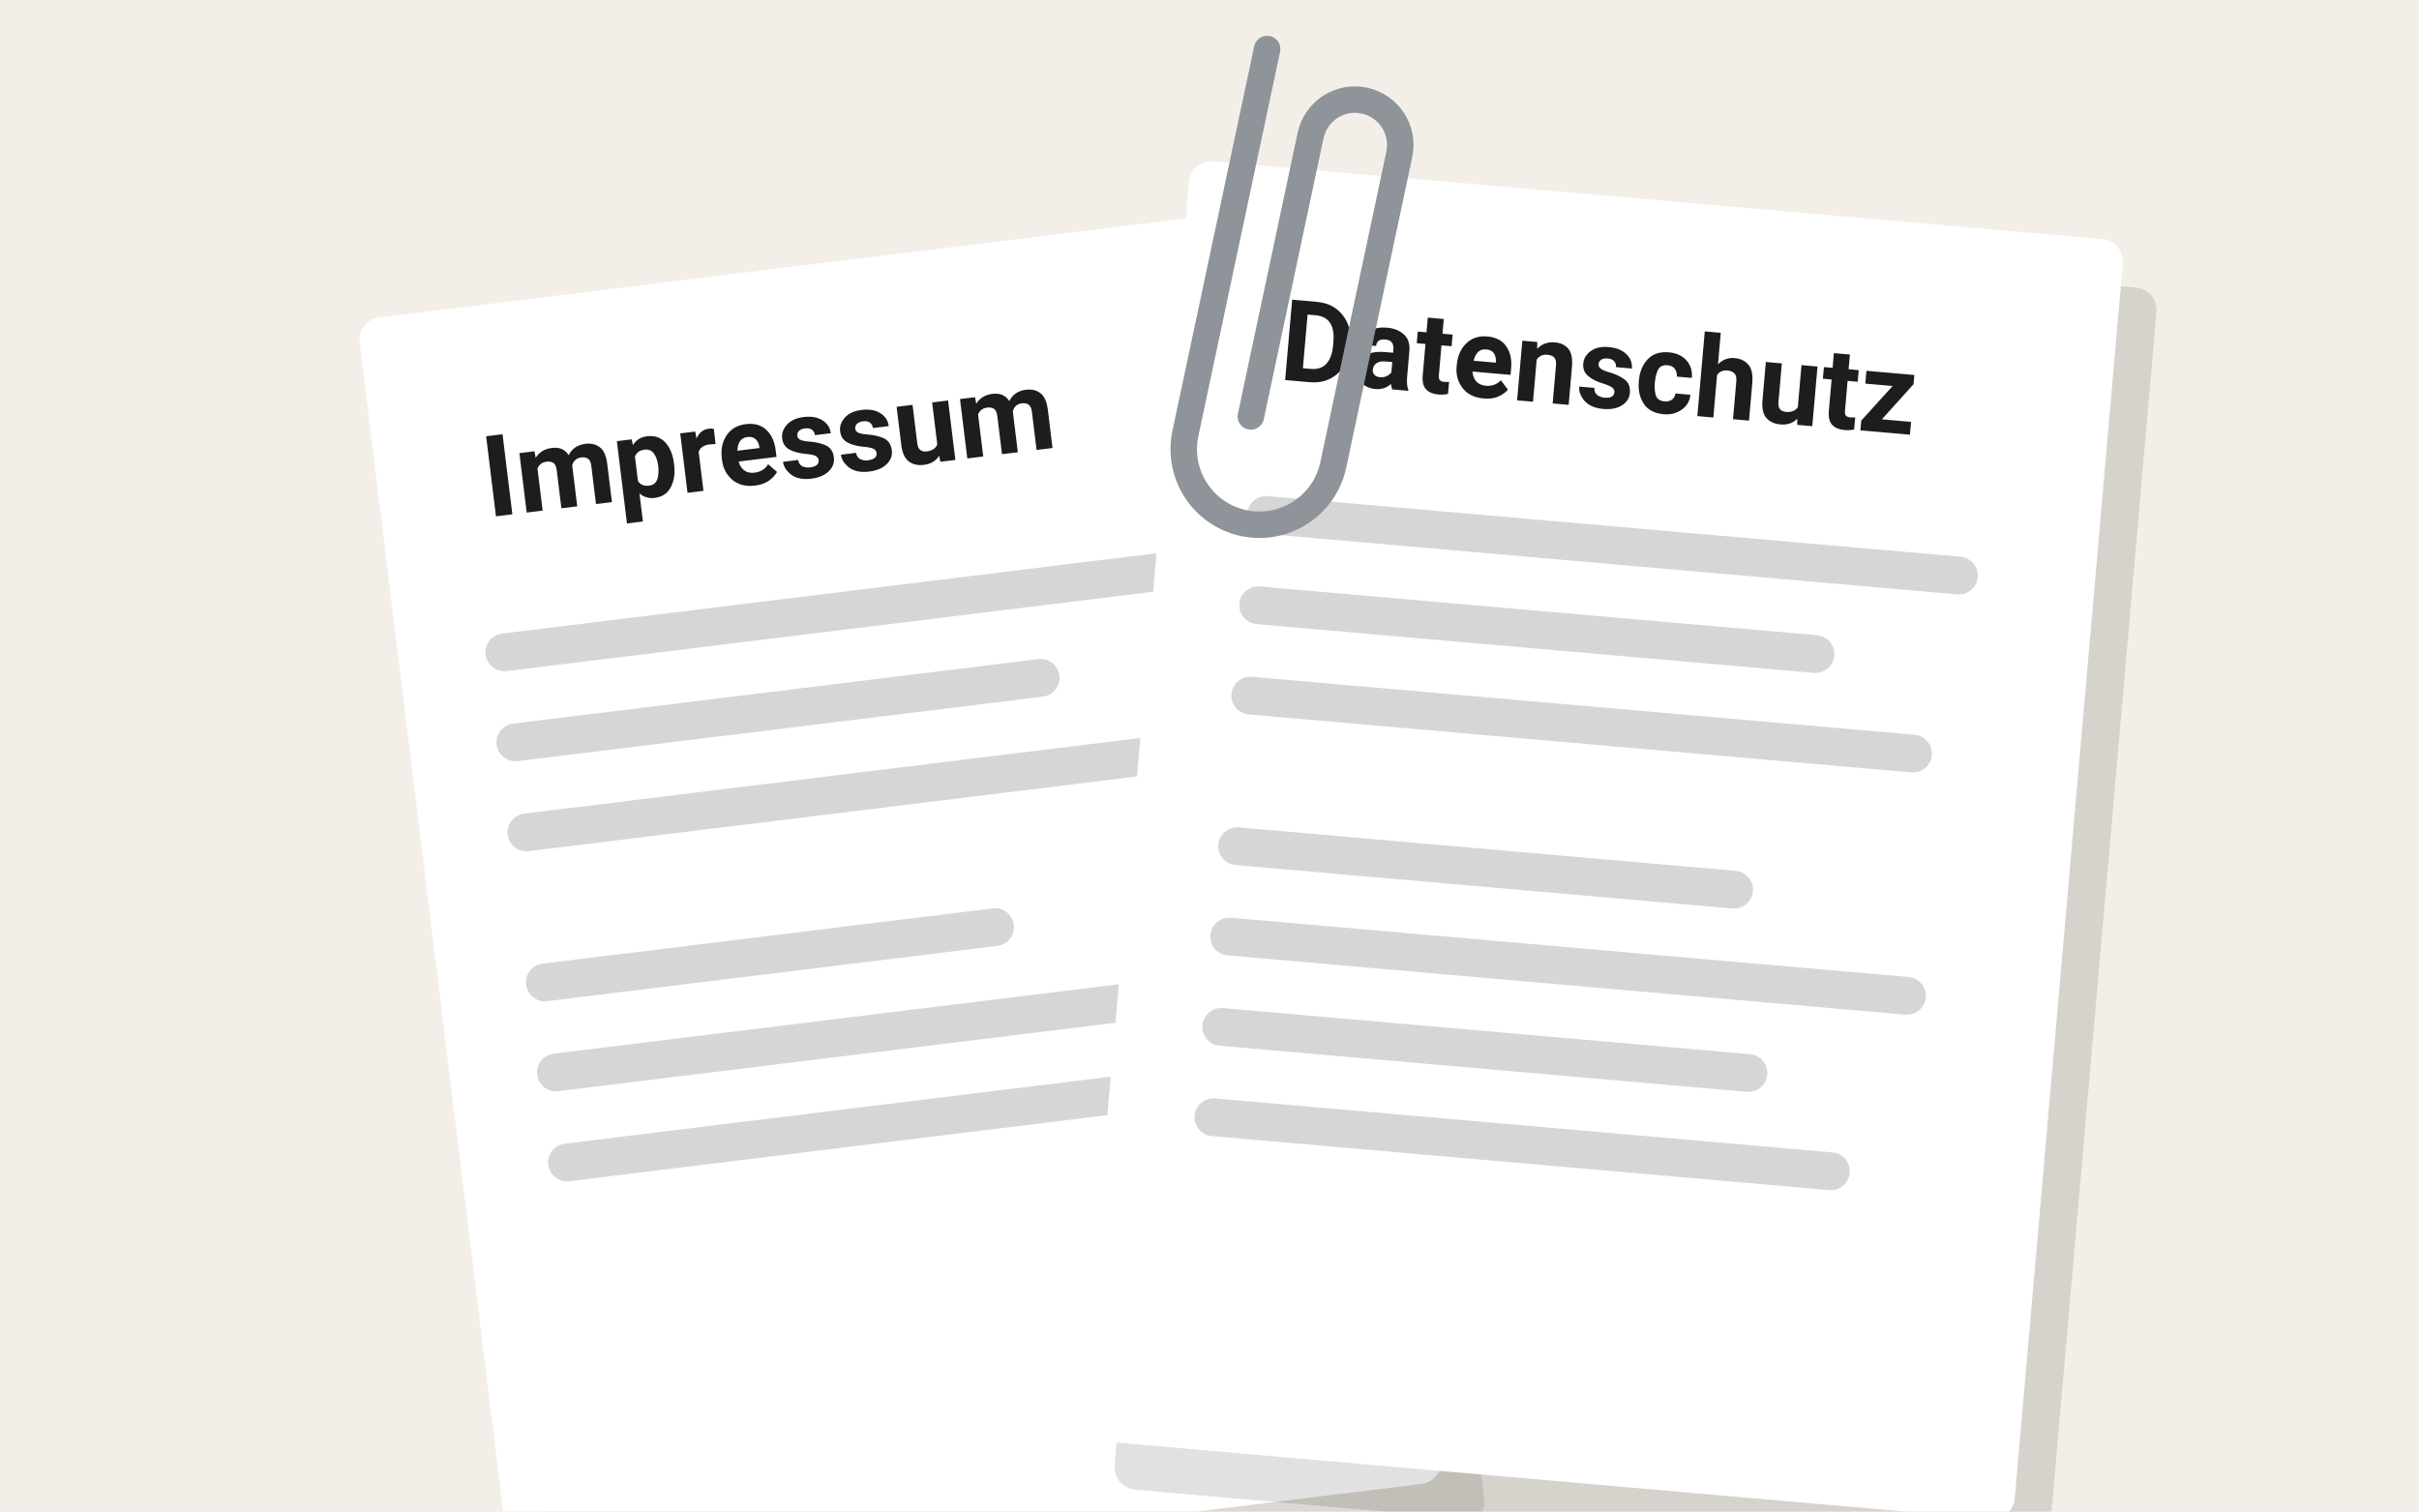
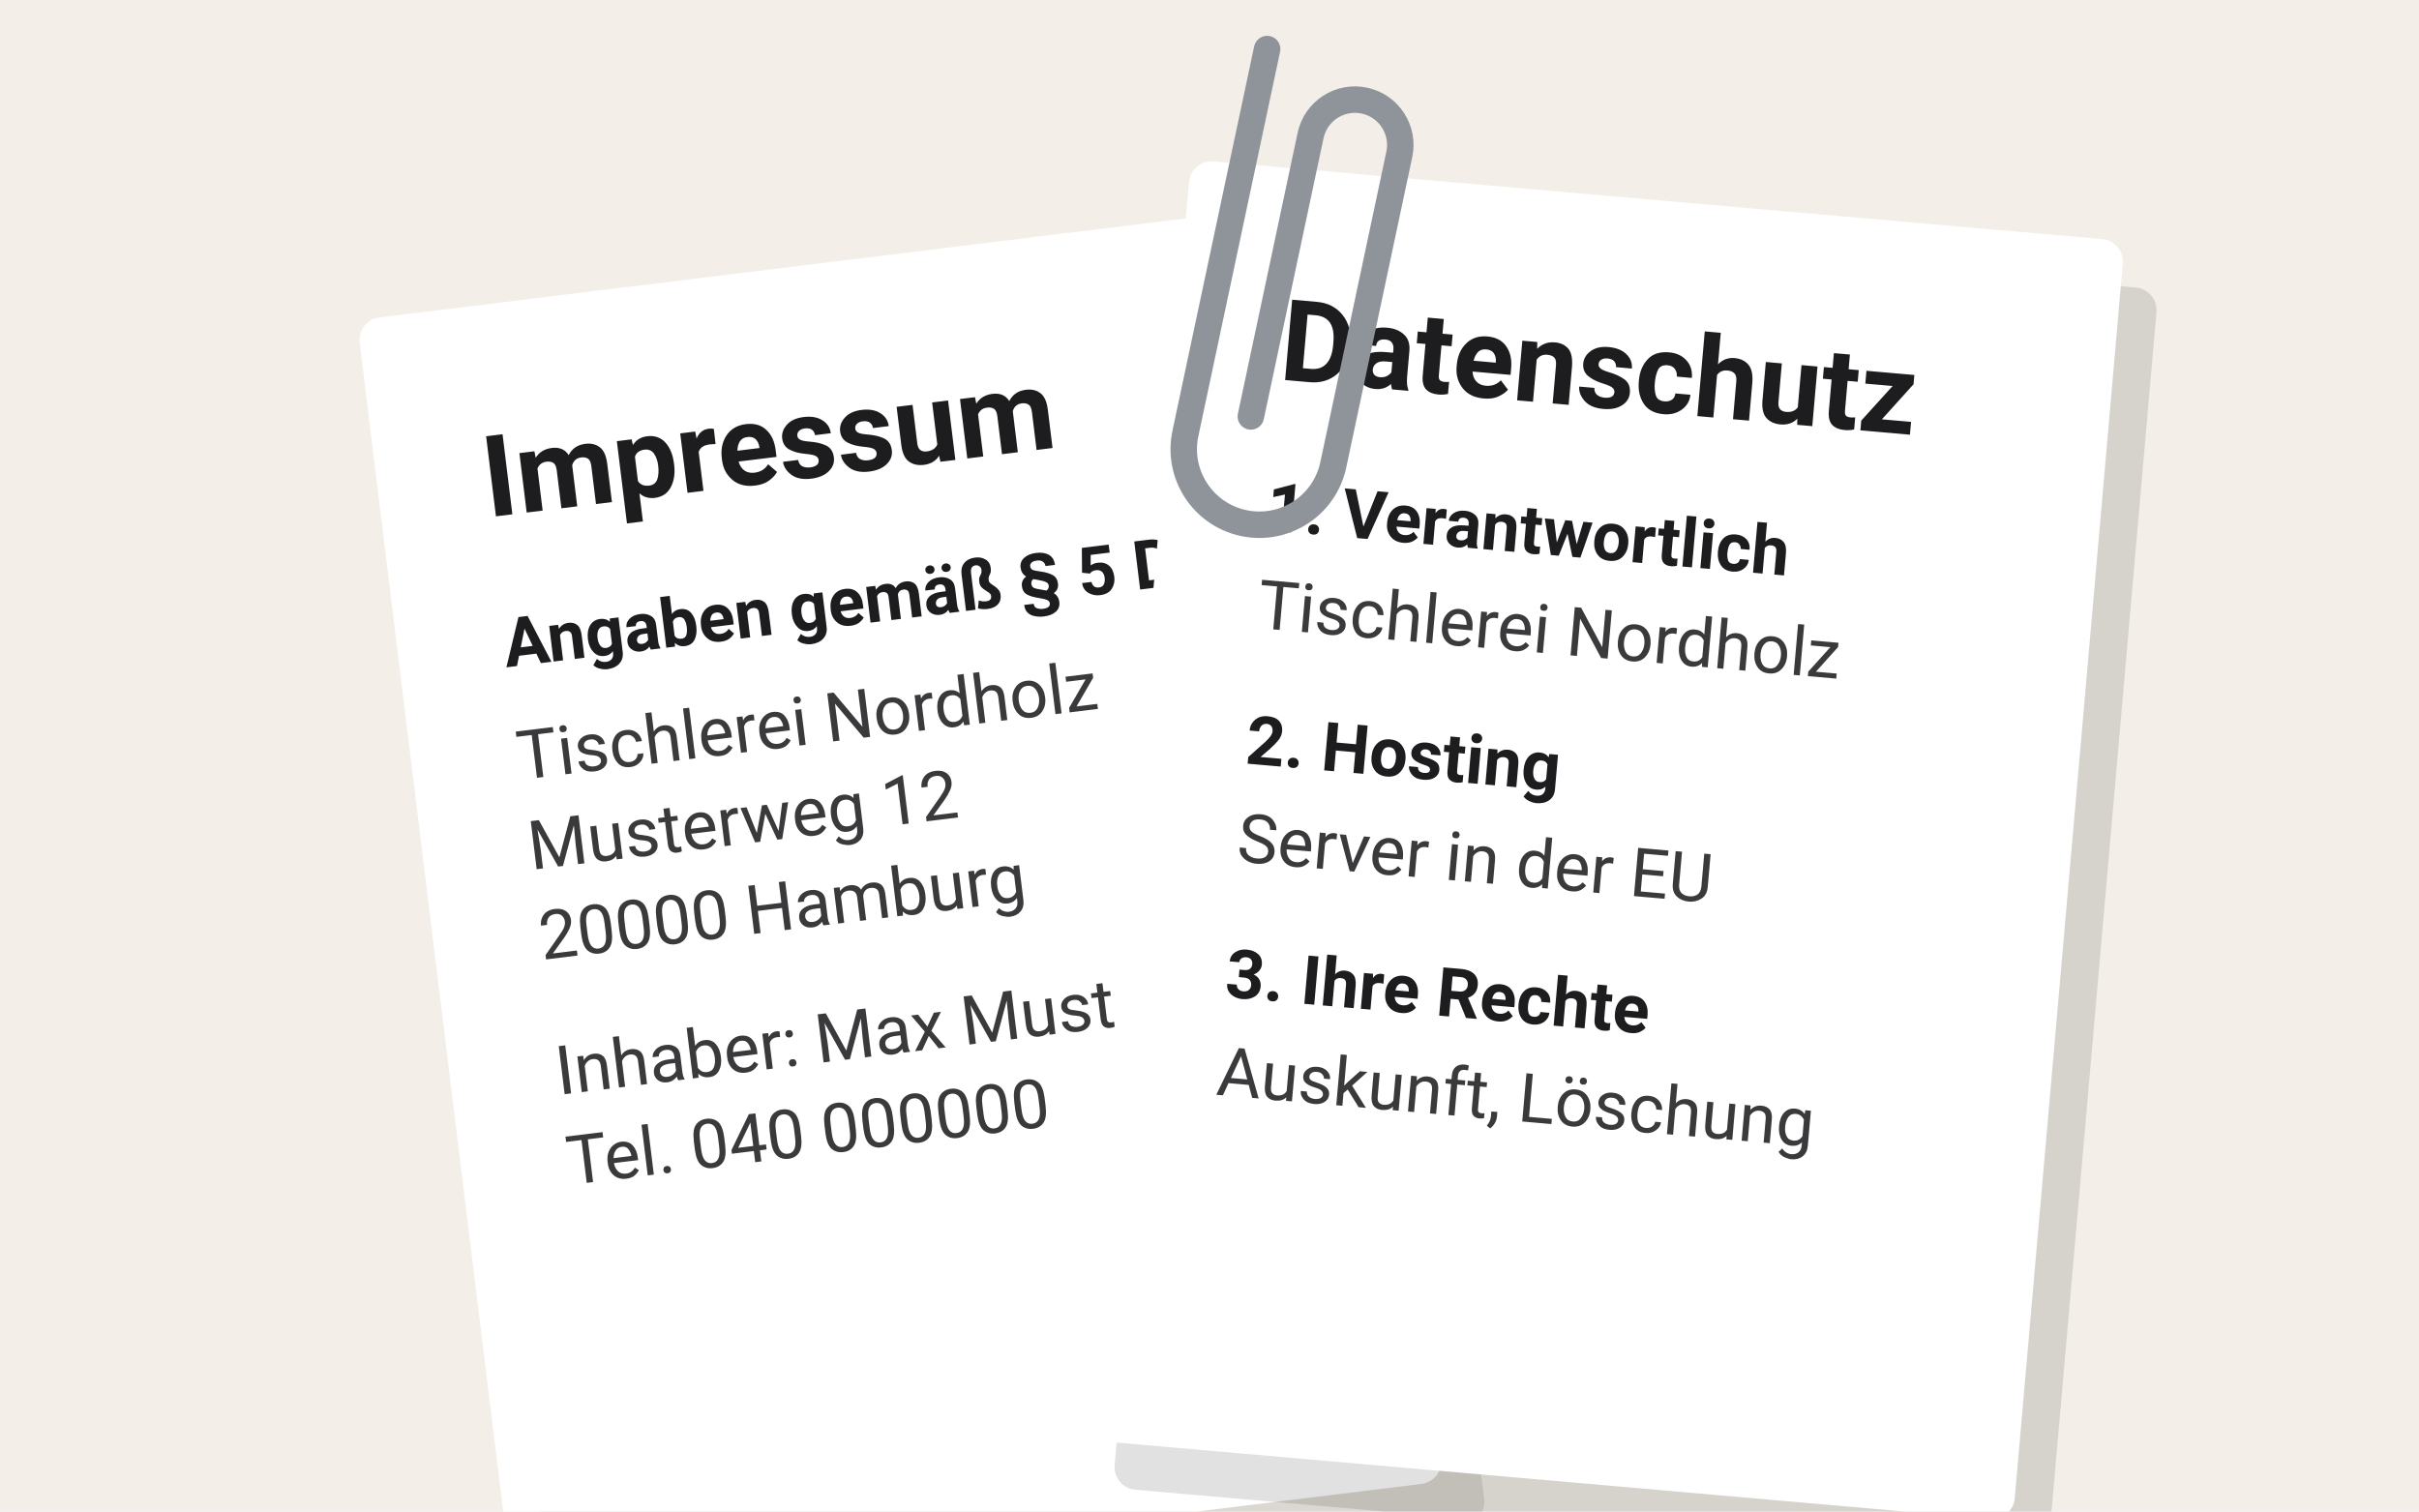
<svg xmlns="http://www.w3.org/2000/svg" width="320" height="200" font-family="-apple-system, BlinkMacSystemFont, &quot;Helvetica Neue&quot;, &quot;Segoe UI&quot;, Roboto, Arial, sans-serif" viewBox="0 0 320 200" preserveAspectRatio="xMidYMid slice">
  <defs>
    <radialGradient id="ld-boden">
      <stop offset="0" stop-color="#000" stop-opacity=".16" />
      <stop offset=".55" stop-color="#000" stop-opacity=".07" />
      <stop offset="1" stop-color="#000" stop-opacity="0" />
    </radialGradient>
    <radialGradient id="ld-kontakt">
      <stop offset="0" stop-color="#000" stop-opacity=".34" />
      <stop offset="1" stop-color="#000" stop-opacity="0" />
    </radialGradient>
    <linearGradient id="ld-glanz" x1="0" y1="0" x2="1" y2="1">
      <stop offset="0" stop-color="#fff" stop-opacity=".1" />
      <stop offset=".45" stop-color="#fff" stop-opacity=".04" />
      <stop offset=".46" stop-color="#fff" stop-opacity="0" />
      <stop offset="1" stop-color="#fff" stop-opacity="0" />
    </linearGradient>
    <linearGradient id="ld-alu" x1="0" y1="0" x2="0" y2="1">
      <stop offset="0" stop-color="#ececf0" />
      <stop offset=".5" stop-color="#d2d2d7" />
      <stop offset="1" stop-color="#a1a1a6" />
    </linearGradient>
    <linearGradient id="ld-alu-quer" x1="0" y1="0" x2="1" y2="0">
      <stop offset="0" stop-color="#c7c7cc" />
      <stop offset=".35" stop-color="#ebebef" />
      <stop offset=".7" stop-color="#d1d1d6" />
      <stop offset="1" stop-color="#b5b5ba" />
    </linearGradient>
    <linearGradient id="ld-rahmen" x1="0" y1="0" x2="1" y2="1">
      <stop offset="0" stop-color="#3a3a3c" />
      <stop offset=".5" stop-color="#1d1d1f" />
      <stop offset="1" stop-color="#2c2c2e" />
    </linearGradient>
    <pattern id="ld-riffel" width="10" height="10" patternUnits="userSpaceOnUse">
      <rect width="5" height="10" fill="#fff" fill-opacity=".09" />
      <rect x="5" width="1.2" height="10" fill="#000" fill-opacity=".14" />
      <rect x="6.2" width="3.8" height="10" fill="#000" fill-opacity=".05" />
    </pattern>
    <pattern id="ld-riffel-fein" width="5" height="5" patternUnits="userSpaceOnUse">
      <rect width="2.5" height="5" fill="#fff" fill-opacity=".1" />
      <rect x="2.5" width=".7" height="5" fill="#000" fill-opacity=".16" />
      <rect x="3.2" width="1.8" height="5" fill="#000" fill-opacity=".05" />
    </pattern>
    <linearGradient id="ld-flaeche" x1="0" y1="0" x2="0" y2="1">
      <stop offset="0" stop-color="#fff" stop-opacity=".16" />
      <stop offset=".5" stop-color="#fff" stop-opacity="0" />
      <stop offset="1" stop-color="#000" stop-opacity=".12" />
    </linearGradient>
    <linearGradient id="ld-flaeche-quer" x1="0" y1="0" x2="1" y2="0">
      <stop offset="0" stop-color="#fff" stop-opacity=".14" />
      <stop offset="1" stop-color="#000" stop-opacity=".12" />
    </linearGradient>
    <radialGradient id="ld-crema" cx=".42" cy=".4" r=".62">
      <stop offset="0" stop-color="#d9a16a" />
      <stop offset=".45" stop-color="#c8894f" />
      <stop offset="1" stop-color="#8a4f25" />
    </radialGradient>
    <radialGradient id="ld-schein">
      <stop offset="0" stop-color="#ffd27a" stop-opacity=".7" />
      <stop offset="1" stop-color="#ffd27a" stop-opacity="0" />
    </radialGradient>
    <radialGradient id="ld-schein-rot">
      <stop offset="0" stop-color="#ff453a" stop-opacity=".8" />
      <stop offset="1" stop-color="#ff453a" stop-opacity="0" />
    </radialGradient>
    <linearGradient id="ld-kachel-licht" x1="0" y1="0" x2="0" y2="1">
      <stop offset="0" stop-color="#fff" stop-opacity=".22" />
      <stop offset=".5" stop-color="#fff" stop-opacity="0" />
      <stop offset="1" stop-color="#000" stop-opacity=".1" />
    </linearGradient>
  </defs>
  <rect width="320" height="200" fill="#f3efe8" />
  <g transform="rotate(-7 120 110)">
    <rect x="56" y="34" width="124" height="170" rx="3" fill="#000" fill-opacity=".1" transform="translate(5 6)" />
    <rect x="56" y="34" width="124" height="170" rx="3" fill="#fff" />
    <text x="70" y="62" font-size="15" font-weight="700" fill="#1d1d1f">Impressum</text>
-     <path d="M70 80h90M70 92h70M70 104h84M70 124h60M70 136h88M70 148h76" stroke="#1d1d1f" stroke-opacity=".18" stroke-width="5" stroke-linecap="round" />
+     <g fill="#1d1d1f">
+       <text x="70" y="82" font-size="9" font-weight="650">Angaben gemäß § 5 DDG</text>
+       <text x="70" y="97" font-size="9" fill="#3a3a3c">Tischlerei Nordholz</text>
+       <text x="70" y="109" font-size="9" fill="#3a3a3c">Musterweg 12</text>
+       <text x="70" y="121" font-size="9" fill="#3a3a3c">20000 Hamburg</text>
+       <text x="70" y="139" font-size="9" fill="#3a3a3c">Inhaber: Max Muster</text>
+       <text x="70" y="151" font-size="9" fill="#3a3a3c">Tel. 040 000000</text>
+     </g>
  </g>
  <g transform="rotate(5 210 110)">
    <rect x="150" y="26" width="124" height="170" rx="3" fill="#000" fill-opacity=".12" transform="translate(5 6)" />
    <rect x="150" y="26" width="124" height="170" rx="3" fill="#fff" />
    <text x="164" y="54" font-size="15" font-weight="700" fill="#1d1d1f">Datenschutz</text>
-     <path d="M164 72h92M164 84h74M164 96h88M164 116h66M164 128h90M164 140h70M164 152h82" stroke="#1d1d1f" stroke-opacity=".18" stroke-width="5" stroke-linecap="round" />
+     <g fill="#1d1d1f">
+       <text x="164" y="74" font-size="9" font-weight="650">1. Verantwortlich</text>
+       <text x="164" y="87" font-size="9" fill="#3a3a3c">Tischlerei Nordholz</text>
+       <text x="164" y="105" font-size="9" font-weight="650">2. Hosting</text>
+       <text x="164" y="118" font-size="9" fill="#3a3a3c">Server in der EU</text>
+       <text x="164" y="136" font-size="9" font-weight="650">3. Ihre Rechte</text>
+       <text x="164" y="149" font-size="9" fill="#3a3a3c">Auskunft, Löschung</text>
+     </g>
  </g>
  <path d="M162 8v52a10 10 0 0 0 20 0V18a6 6 0 0 0-12 0v38" fill="none" stroke="#8e9499" stroke-width="3.5" stroke-linecap="round" transform="rotate(12 172 34)" />
</svg>
